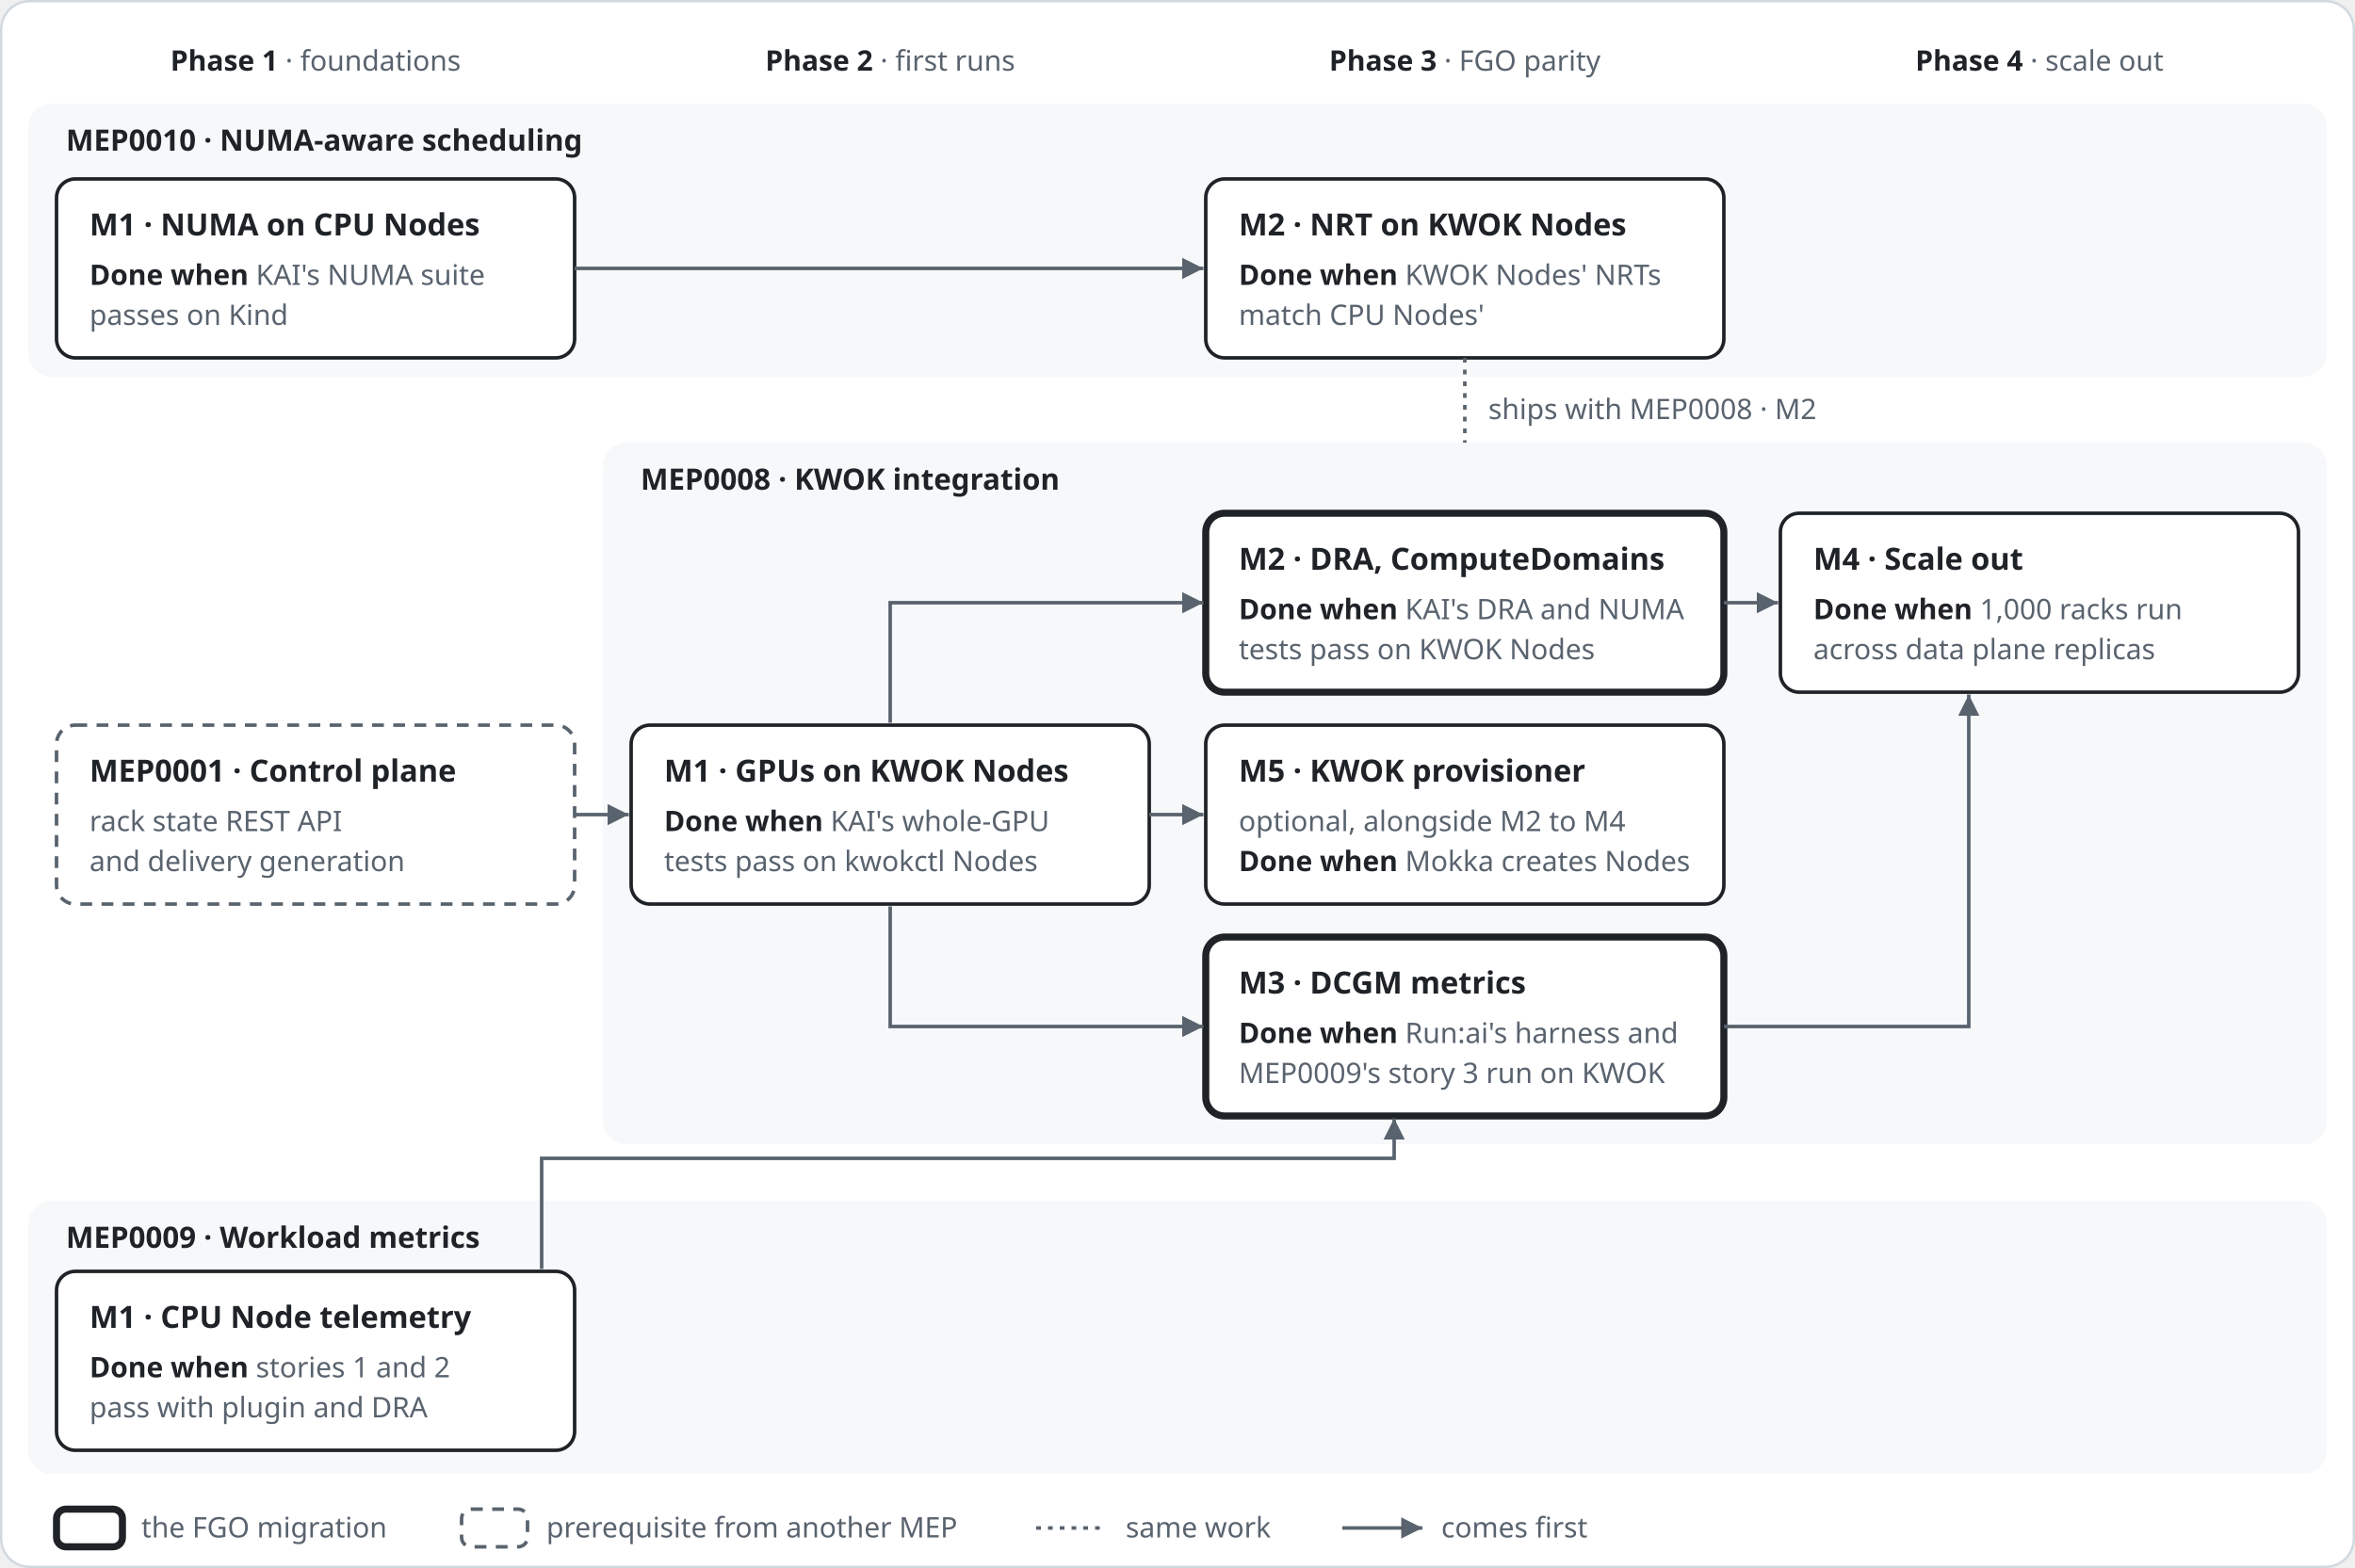
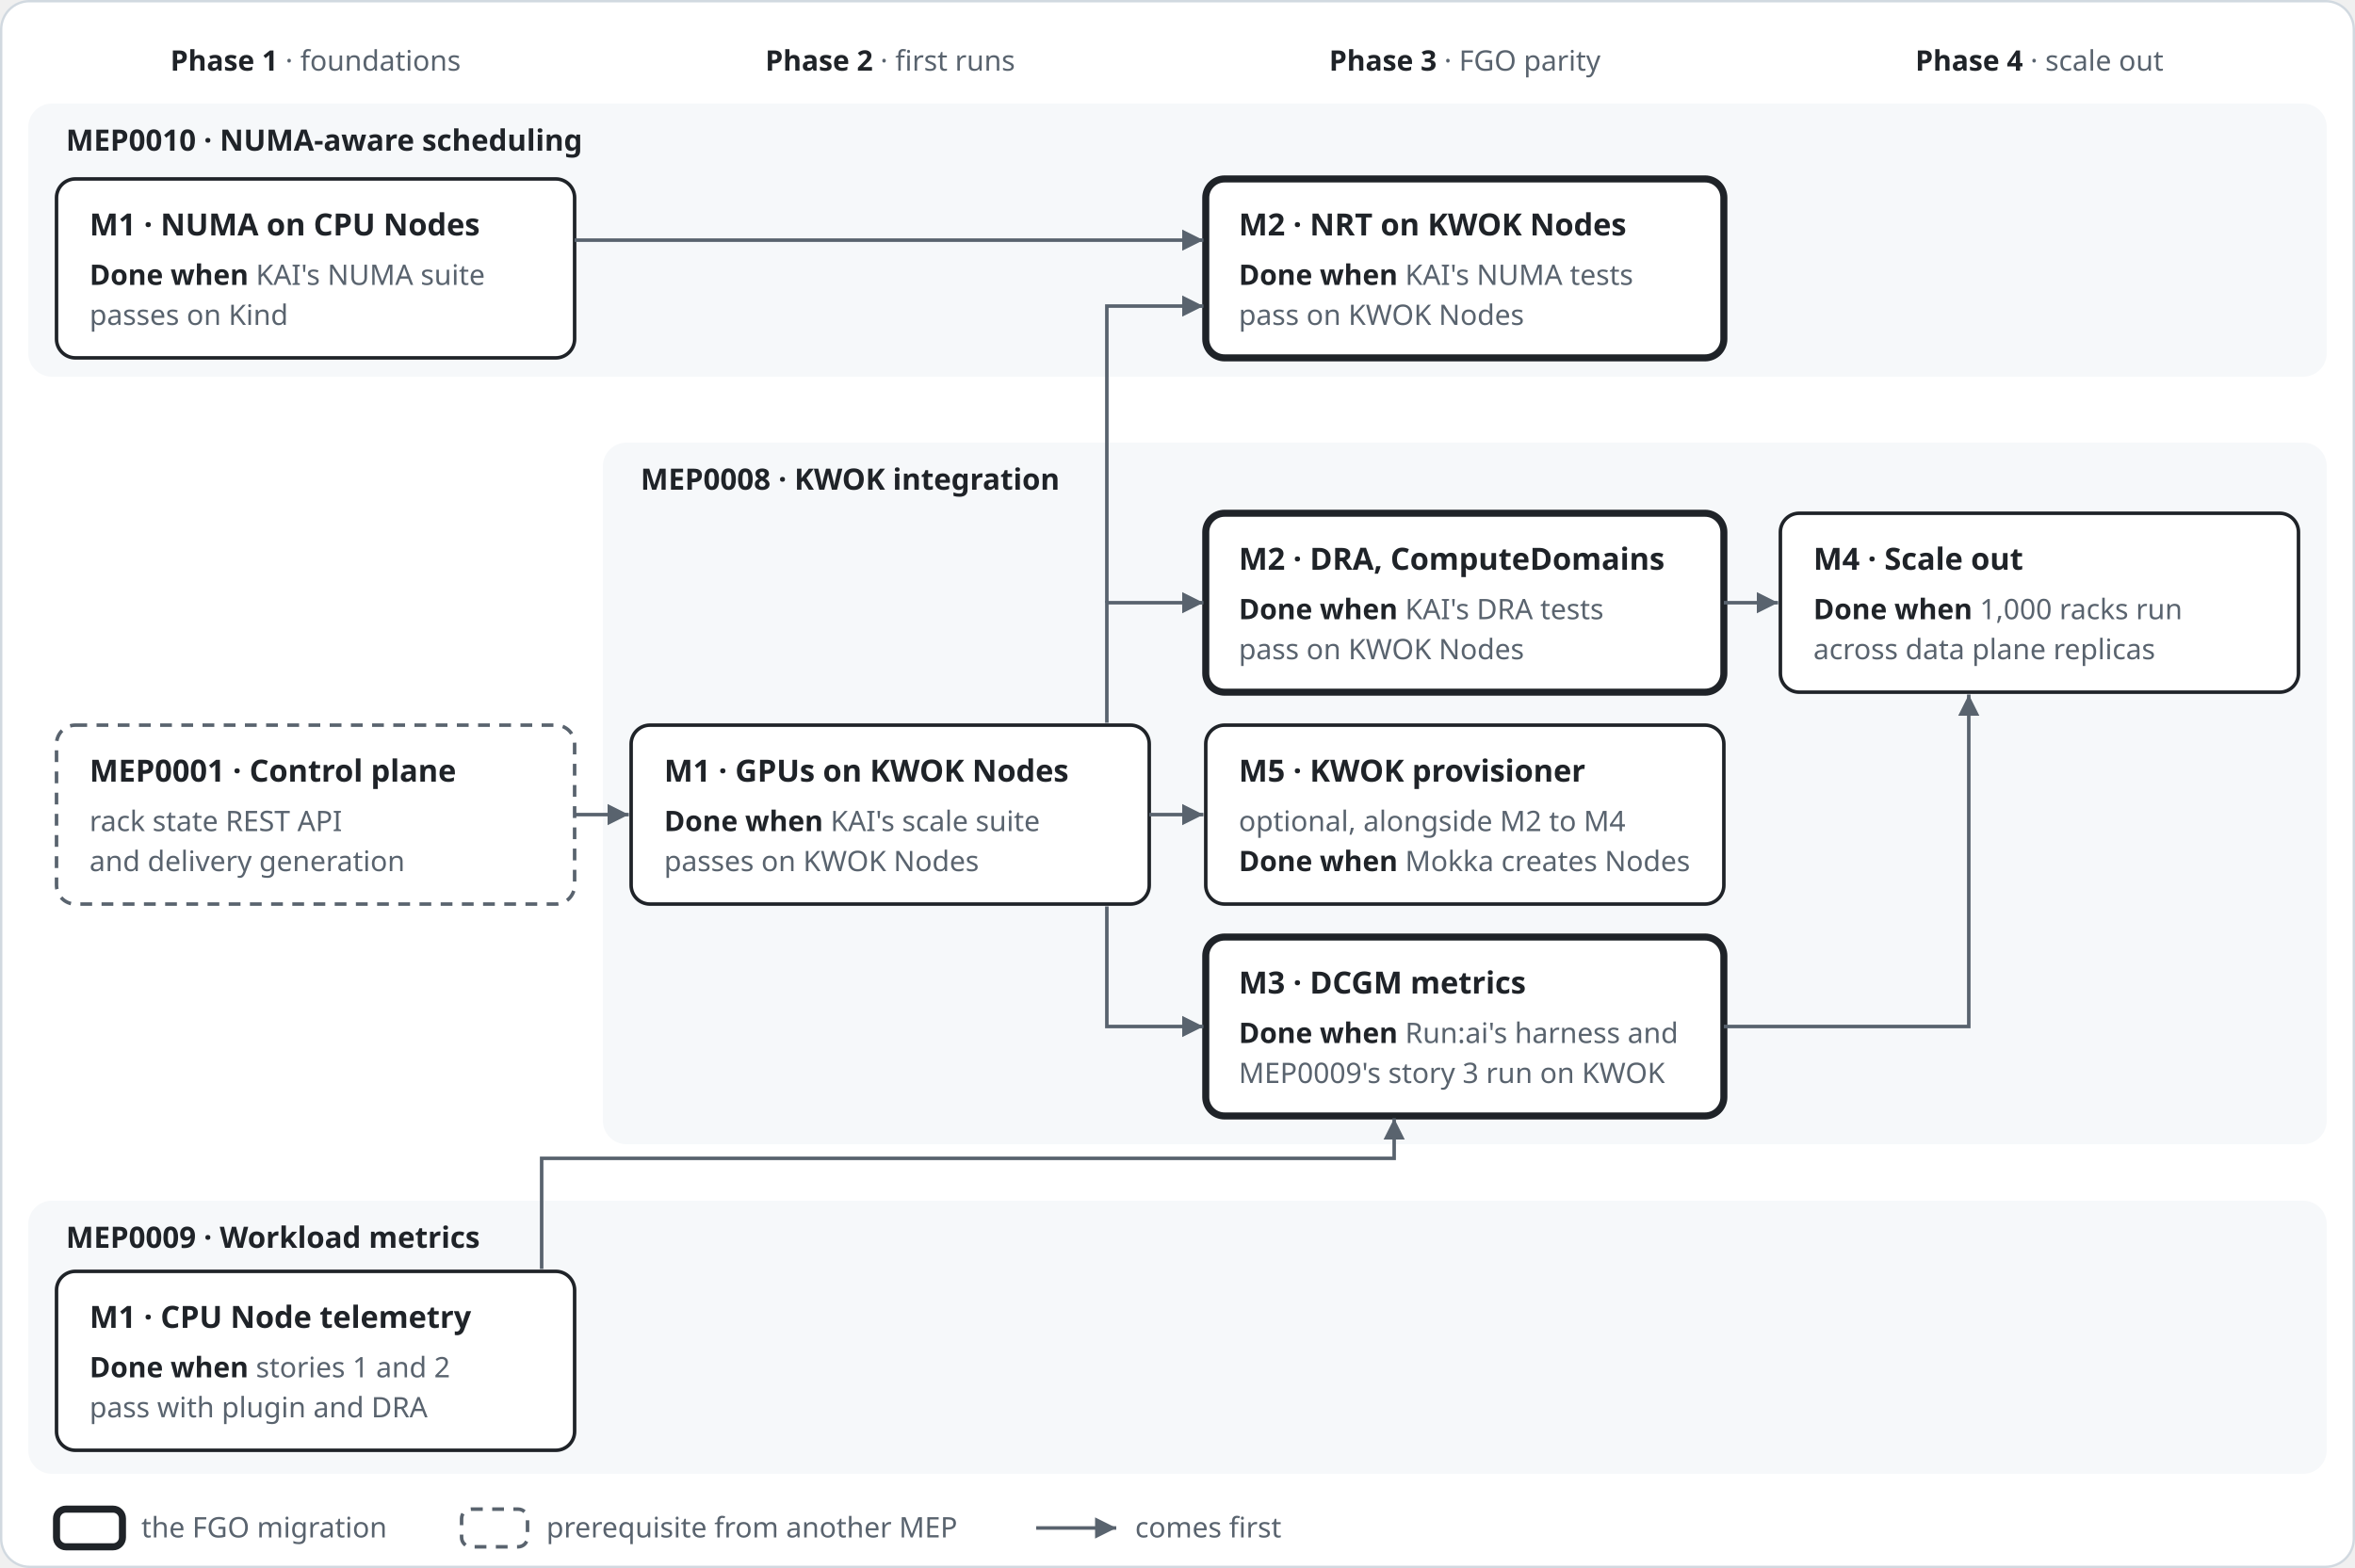
<svg xmlns="http://www.w3.org/2000/svg" viewBox="0 0 1000 666" width="1000" height="666" role="img" aria-labelledby="title desc">
  <style>
    .panel { fill: #ffffff; stroke: #d1d9e0; }
    text { font-family: -apple-system, BlinkMacSystemFont, "Segoe UI", "Noto Sans", Helvetica, Arial, sans-serif; fill: #1f2328; }
    .title { font-size: 13px; font-weight: 600; }
    .lane { font-size: 12.5px; font-weight: 600; }
    .done { font-size: 12px; fill: #59636e; }
    .strong { font-weight: 600; fill: #1f2328; }
    .label { font-size: 12px; fill: #59636e; }
    .band { fill: #f6f8fa; }
    .ms { fill: #ffffff; stroke: #1f2328; stroke-width: 1.5; }
    .key { stroke-width: 3; }
    .ext { fill: #ffffff; stroke: #59636e; stroke-width: 1.5; stroke-dasharray: 5 4; }
    .wire { fill: none; stroke: #59636e; stroke-width: 1.5; }
-     .dot { fill: none; stroke: #59636e; stroke-width: 1.5; stroke-dasharray: 2 3; }
    .head { fill: #59636e; }
    @media (prefers-color-scheme: dark) {
      .panel { fill: #0d1117; stroke: #3d444d; }
      text { fill: #f0f6fc; }
      .done, .label { fill: #9198a1; }
      .strong { fill: #f0f6fc; }
      .band { fill: #151b23; }
      .ms { fill: #0d1117; stroke: #f0f6fc; }
      .ext { fill: #0d1117; stroke: #9198a1; }
-       .wire, .dot { stroke: #9198a1; }
+       .wire { stroke: #9198a1; }
      .head { fill: #9198a1; }
    }
  </style>
  <defs>
    <marker id="arrow" viewBox="0 0 10 10" refX="10" refY="5" markerWidth="9" markerHeight="9" markerUnits="userSpaceOnUse" orient="auto">
      <path class="head" d="M0,0 L10,5 L0,10 z" />
    </marker>
  </defs>
  <rect class="panel" x="0.5" y="0.5" width="999" height="665" rx="12" />
  <text class="label" x="134" y="30" text-anchor="middle">
    <tspan class="strong">Phase 1</tspan> · foundations</text>
  <text class="label" x="378" y="30" text-anchor="middle">
    <tspan class="strong">Phase 2</tspan> · first runs</text>
  <text class="label" x="622" y="30" text-anchor="middle">
    <tspan class="strong">Phase 3</tspan> · FGO parity</text>
  <text class="label" x="866" y="30" text-anchor="middle">
    <tspan class="strong">Phase 4</tspan> · scale out</text>
  <rect class="band" x="12" y="44" width="976" height="116" rx="10" />
  <text class="lane" x="28" y="64">MEP0010 · NUMA-aware scheduling</text>
  <rect class="ms" x="24" y="76" width="220" height="76" rx="8" />
  <text class="title" x="38" y="100">M1 · NUMA on CPU Nodes</text>
  <text class="done" x="38" y="121">
    <tspan class="strong">Done when</tspan> KAI's NUMA suite</text>
  <text class="done" x="38" y="138">passes on Kind</text>
-   <rect class="ms" x="512" y="76" width="220" height="76" rx="8" />
+   <rect class="ms key" x="512" y="76" width="220" height="76" rx="8" />
  <text class="title" x="526" y="100">M2 · NRT on KWOK Nodes</text>
  <text class="done" x="526" y="121">
-     <tspan class="strong">Done when</tspan> KWOK Nodes' NRTs</text>
-   <text class="done" x="526" y="138">match CPU Nodes'</text>
-   <path class="wire" d="M244,114 H511" marker-end="url(#arrow)" />
-   <path class="dot" d="M622,152 V218" />
-   <text class="label" x="632" y="178">ships with MEP0008 · M2</text>
+     <tspan class="strong">Done when</tspan> KAI's NUMA tests</text>
+   <text class="done" x="526" y="138">pass on KWOK Nodes</text>
+   <path class="wire" d="M244,102 H511" marker-end="url(#arrow)" />
  <rect class="ext" x="24" y="308" width="220" height="76" rx="8" />
  <text class="title" x="38" y="332">MEP0001 · Control plane</text>
  <text class="done" x="38" y="353">rack state REST API</text>
  <text class="done" x="38" y="370">and delivery generation</text>
  <rect class="band" x="256" y="188" width="732" height="298" rx="10" />
  <text class="lane" x="272" y="208">MEP0008 · KWOK integration</text>
  <rect class="ms key" x="512" y="218" width="220" height="76" rx="8" />
  <text class="title" x="526" y="242">M2 · DRA, ComputeDomains</text>
  <text class="done" x="526" y="263">
-     <tspan class="strong">Done when</tspan> KAI's DRA and NUMA</text>
-   <text class="done" x="526" y="280">tests pass on KWOK Nodes</text>
+     <tspan class="strong">Done when</tspan> KAI's DRA tests</text>
+   <text class="done" x="526" y="280">pass on KWOK Nodes</text>
  <rect class="ms" x="756" y="218" width="220" height="76" rx="8" />
  <text class="title" x="770" y="242">M4 · Scale out</text>
  <text class="done" x="770" y="263">
    <tspan class="strong">Done when</tspan> 1,000 racks run</text>
  <text class="done" x="770" y="280">across data plane replicas</text>
  <rect class="ms" x="268" y="308" width="220" height="76" rx="8" />
  <text class="title" x="282" y="332">M1 · GPUs on KWOK Nodes</text>
  <text class="done" x="282" y="353">
-     <tspan class="strong">Done when</tspan> KAI's whole-GPU</text>
-   <text class="done" x="282" y="370">tests pass on kwokctl Nodes</text>
+     <tspan class="strong">Done when</tspan> KAI's scale suite</text>
+   <text class="done" x="282" y="370">passes on KWOK Nodes</text>
  <rect class="ms" x="512" y="308" width="220" height="76" rx="8" />
  <text class="title" x="526" y="332">M5 · KWOK provisioner</text>
  <text class="done" x="526" y="353">optional, alongside M2 to M4</text>
  <text class="done" x="526" y="370">
    <tspan class="strong">Done when</tspan> Mokka creates Nodes</text>
  <rect class="ms key" x="512" y="398" width="220" height="76" rx="8" />
  <text class="title" x="526" y="422">M3 · DCGM metrics</text>
  <text class="done" x="526" y="443">
    <tspan class="strong">Done when</tspan> Run:ai's harness and</text>
  <text class="done" x="526" y="460">MEP0009's story 3 run on KWOK</text>
  <path class="wire" d="M244,346 H267" marker-end="url(#arrow)" />
  <path class="wire" d="M488,346 H511" marker-end="url(#arrow)" />
-   <path class="wire" d="M378,307 V256 H511" marker-end="url(#arrow)" />
-   <path class="wire" d="M378,385 V436 H511" marker-end="url(#arrow)" />
+   <path class="wire" d="M470,307 V256 H511" marker-end="url(#arrow)" />
+   <path class="wire" d="M470,385 V436 H511" marker-end="url(#arrow)" />
+   <path class="wire" d="M470,256 V130 H511" marker-end="url(#arrow)" />
  <path class="wire" d="M732,256 H755" marker-end="url(#arrow)" />
  <path class="wire" d="M732,436 H836 V295" marker-end="url(#arrow)" />
  <rect class="band" x="12" y="510" width="976" height="116" rx="10" />
  <text class="lane" x="28" y="530">MEP0009 · Workload metrics</text>
  <rect class="ms" x="24" y="540" width="220" height="76" rx="8" />
  <text class="title" x="38" y="564">M1 · CPU Node telemetry</text>
  <text class="done" x="38" y="585">
    <tspan class="strong">Done when</tspan> stories 1 and 2</text>
  <text class="done" x="38" y="602">pass with plugin and DRA</text>
  <path class="wire" d="M230,539 V492 H592 V475" marker-end="url(#arrow)" />
  <rect class="ms key" x="24" y="641" width="28" height="16" rx="4" />
  <text class="label" x="60" y="653">the FGO migration</text>
  <rect class="ext" x="196" y="641" width="28" height="16" rx="4" />
  <text class="label" x="232" y="653">prerequisite from another MEP</text>
-   <path class="dot" d="M440,649 H470" />
-   <text class="label" x="478" y="653">same work</text>
-   <path class="wire" d="M570,649 H604" marker-end="url(#arrow)" />
-   <text class="label" x="612" y="653">comes first</text>
+   <path class="wire" d="M440,649 H474" marker-end="url(#arrow)" />
+   <text class="label" x="482" y="653">comes first</text>
</svg>
